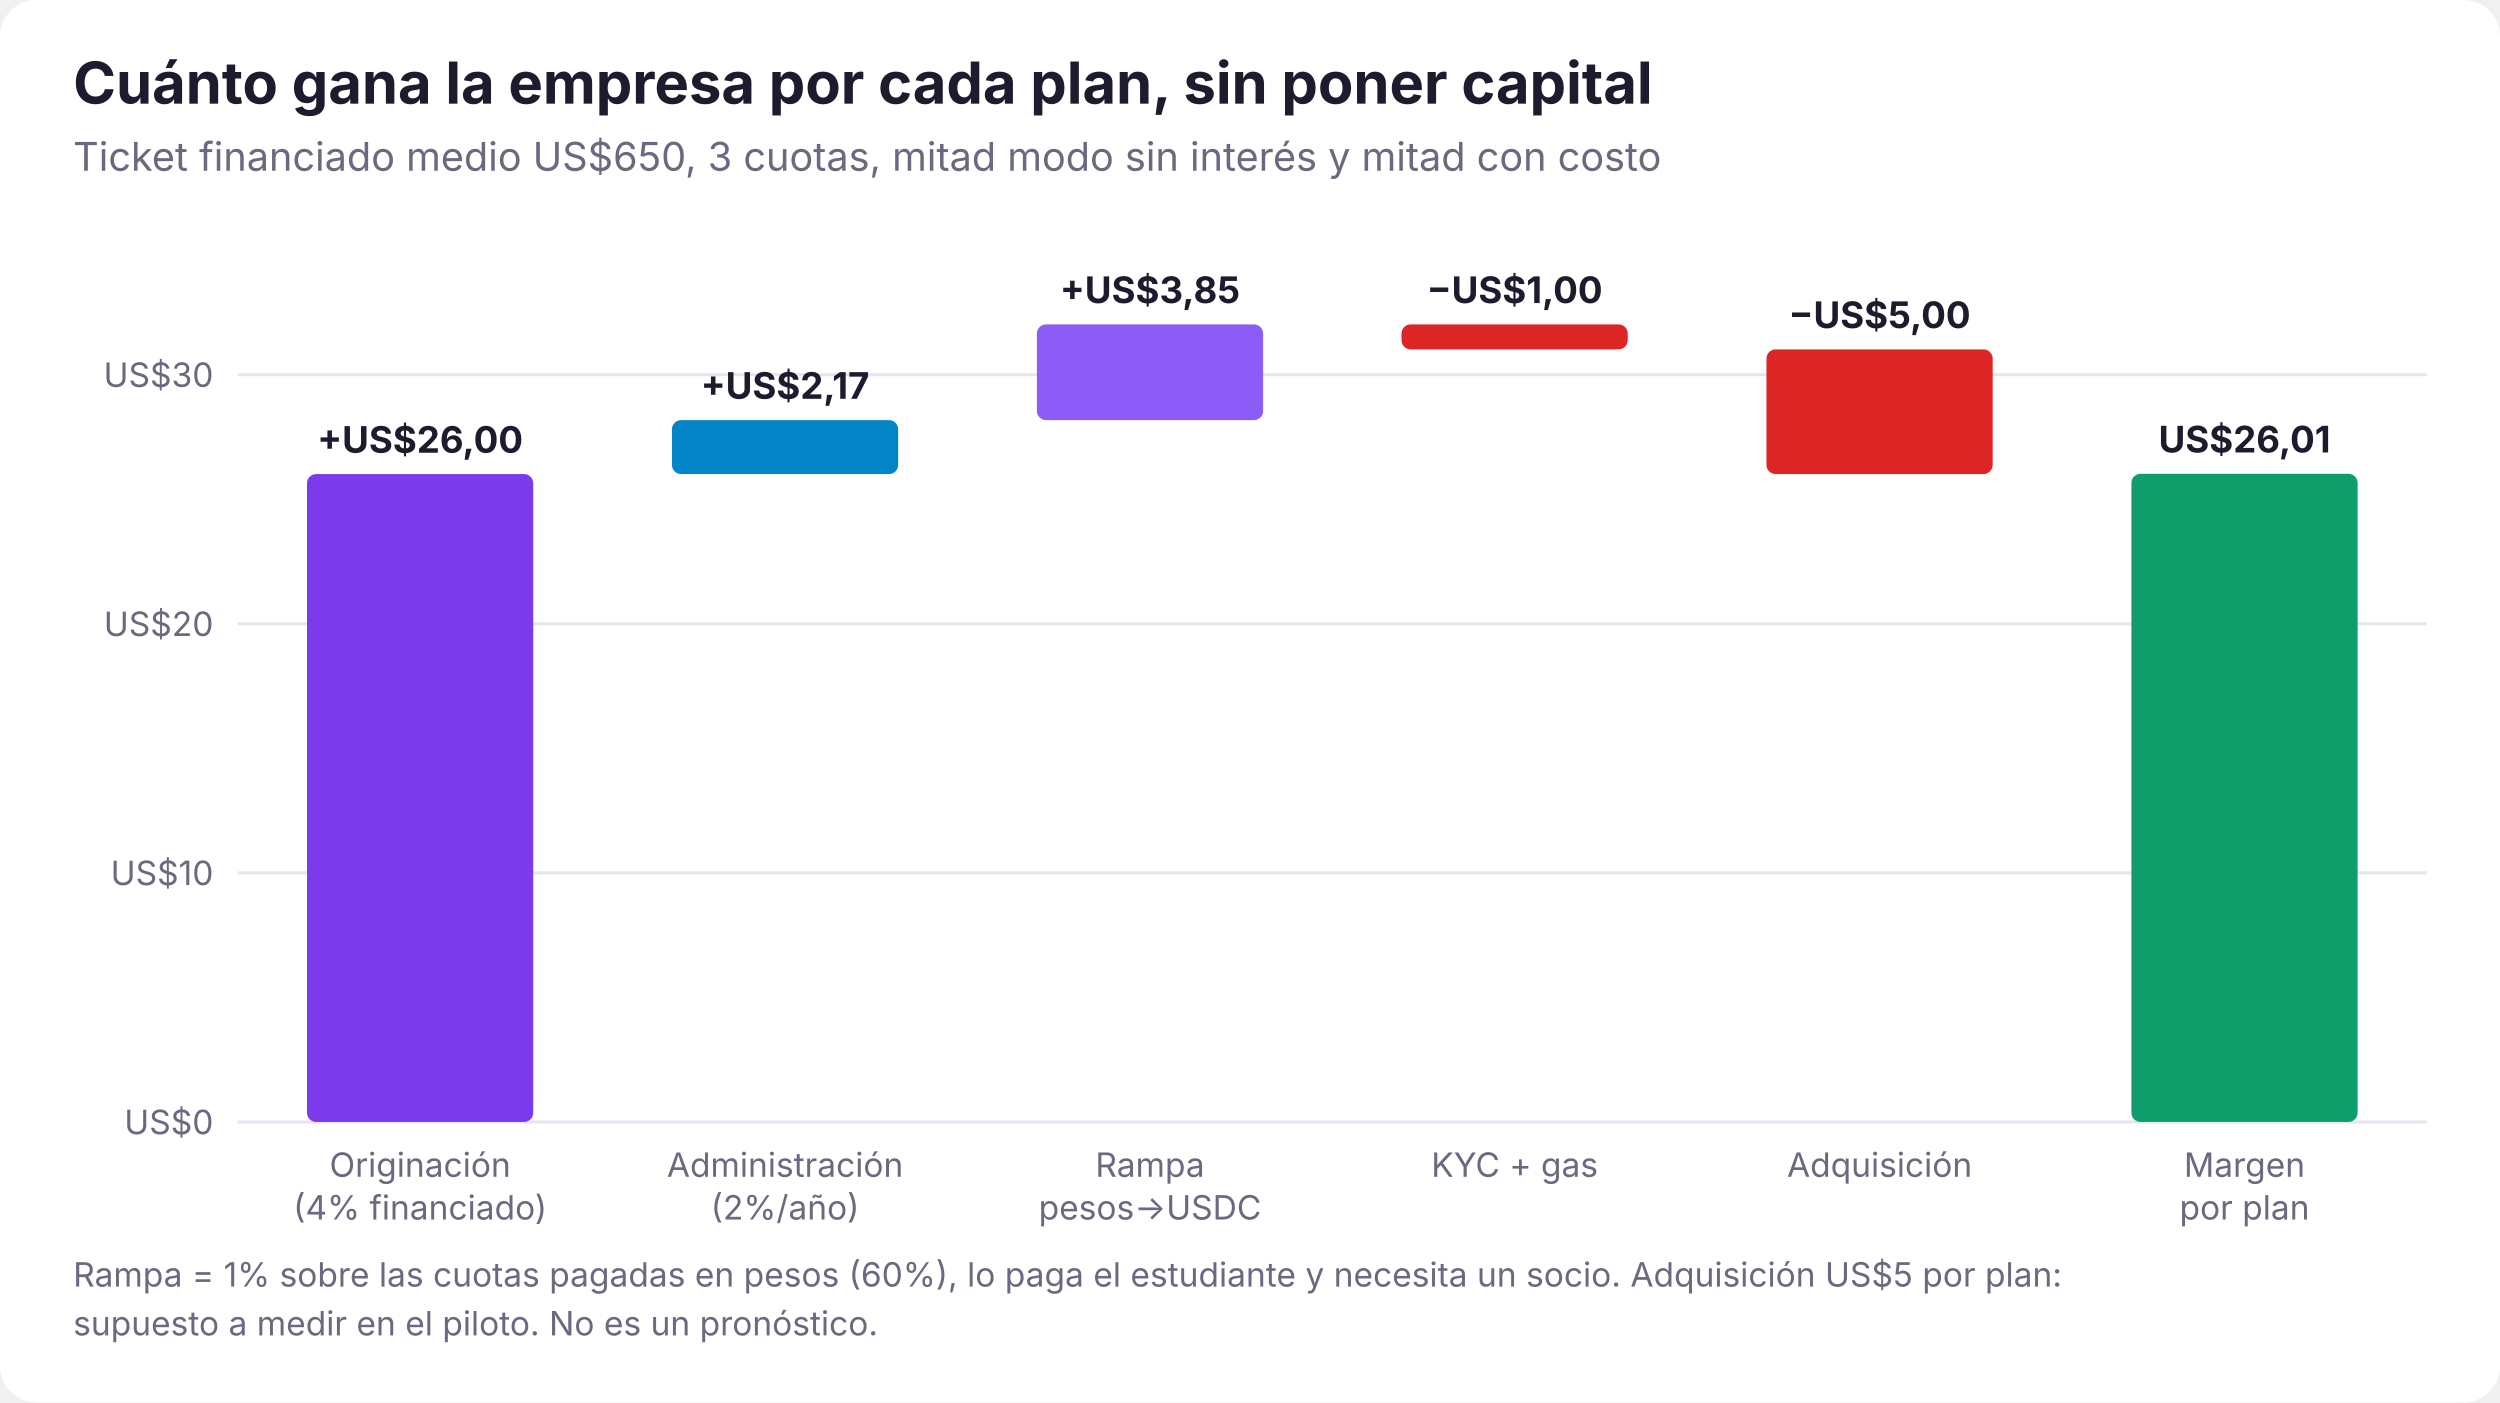
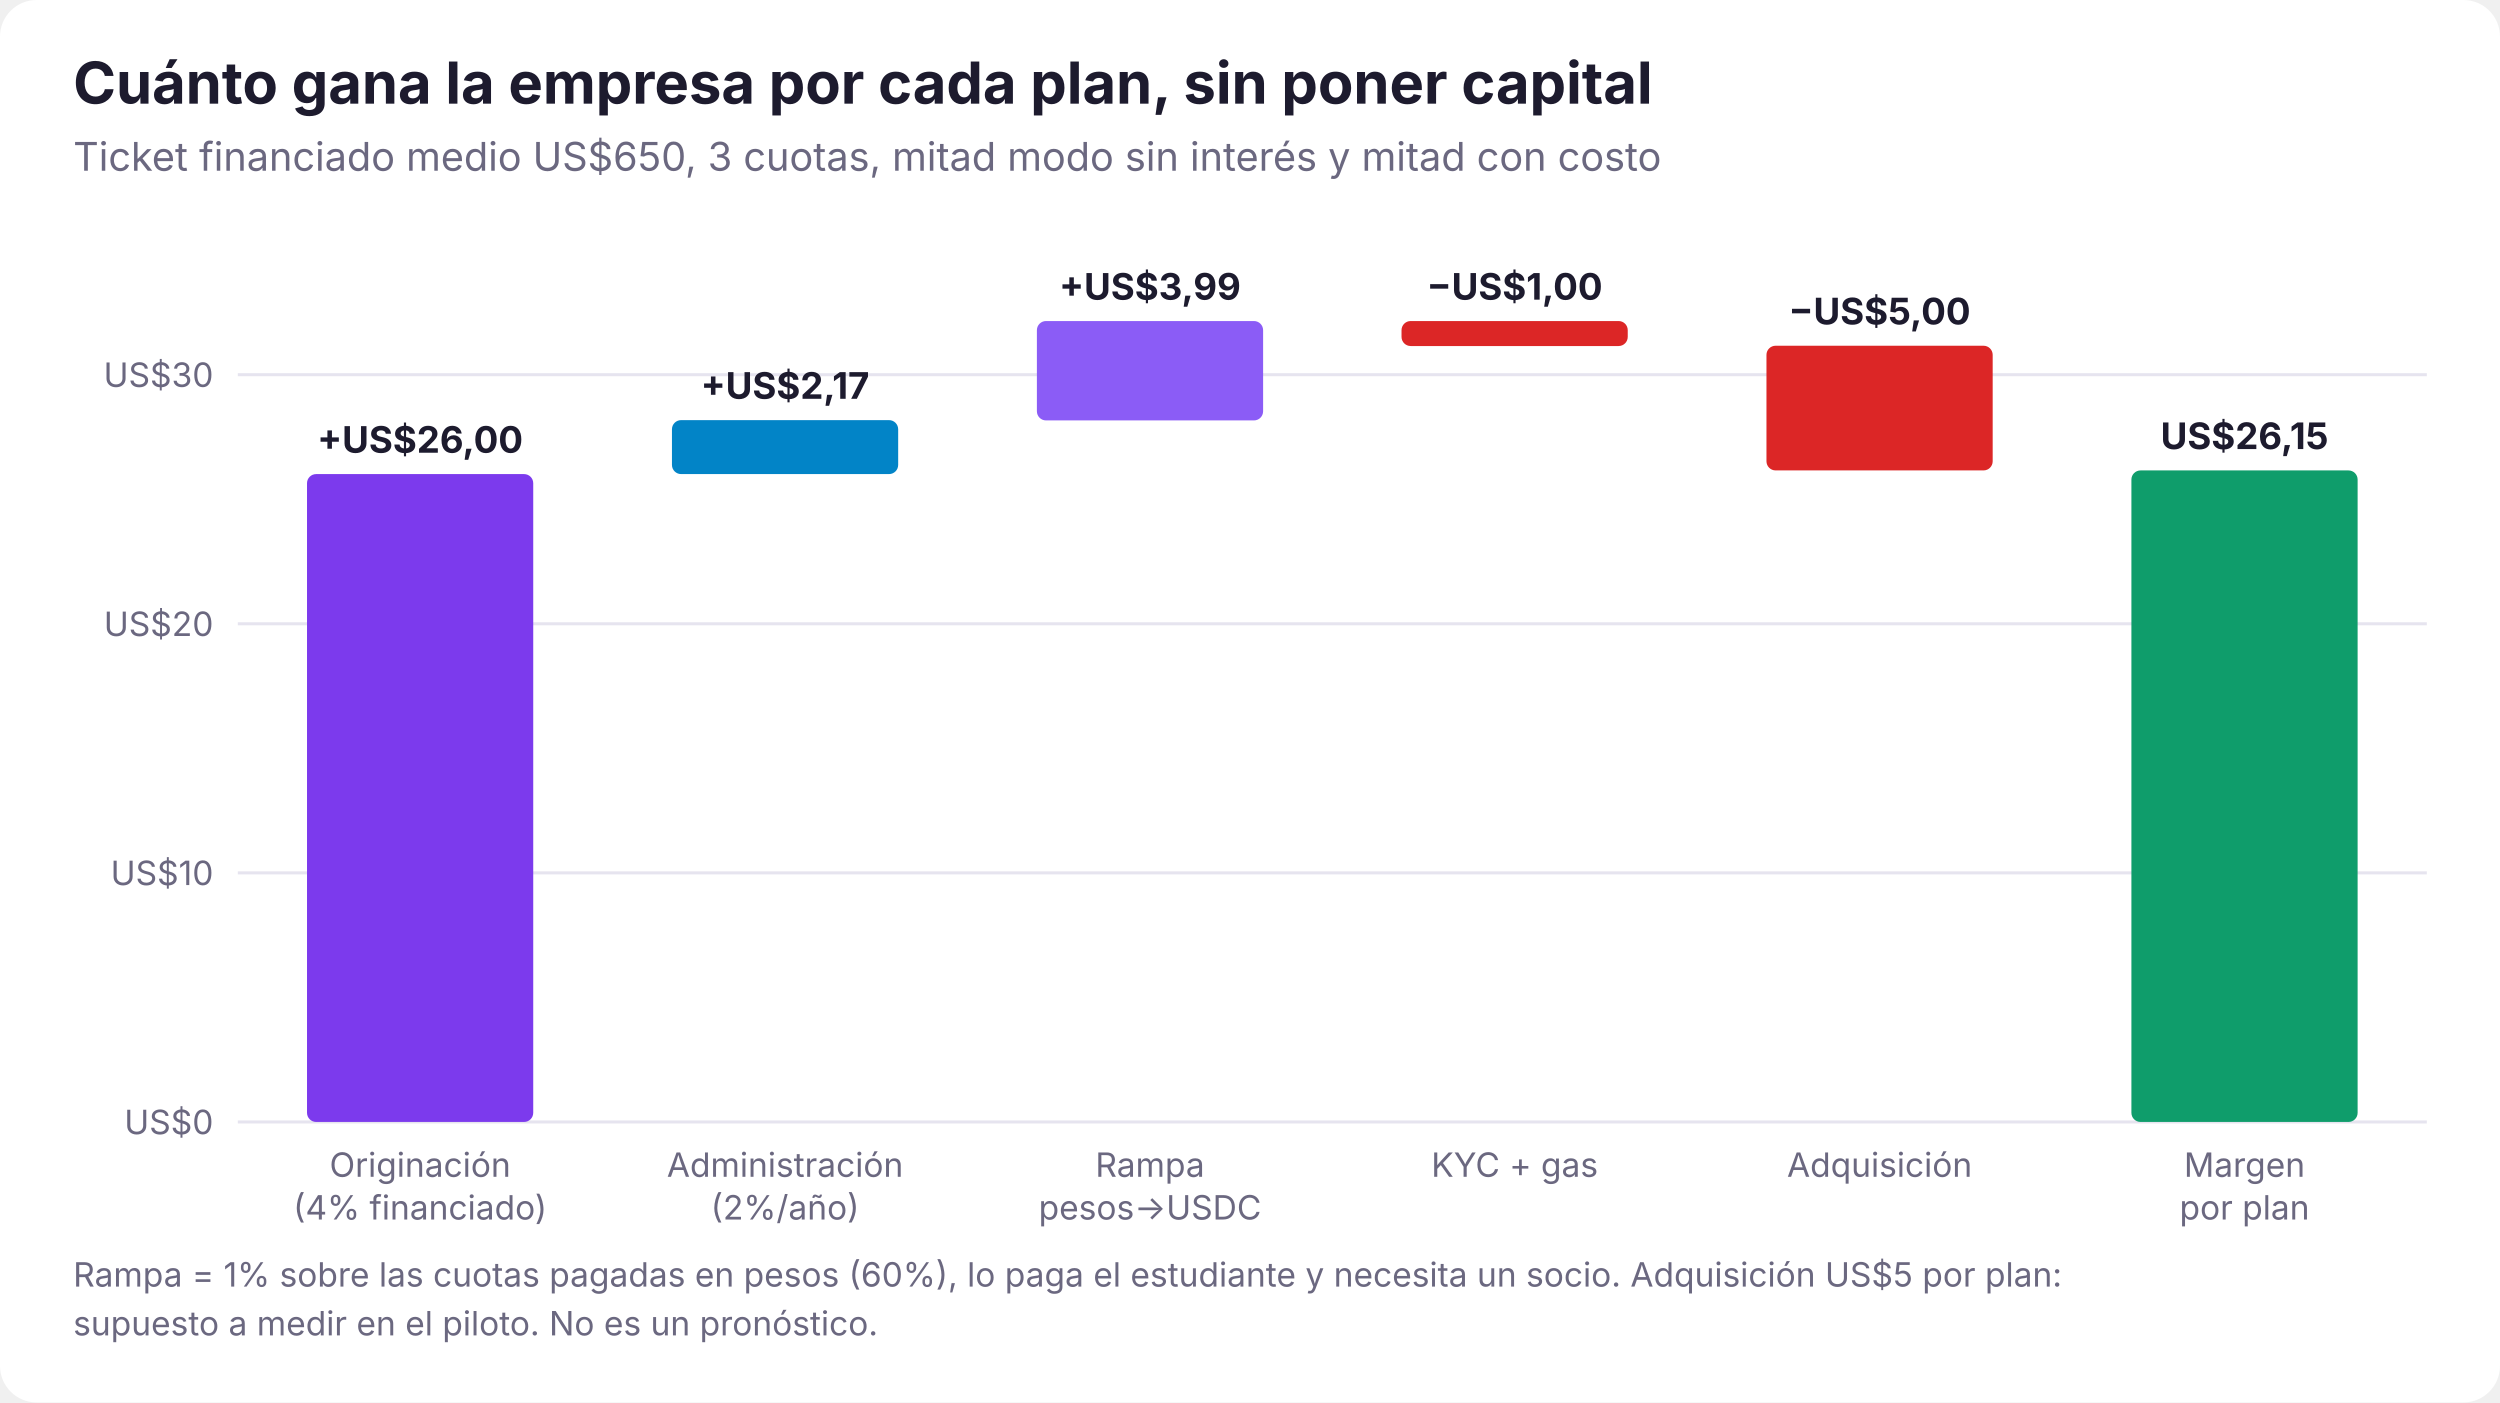
<svg xmlns="http://www.w3.org/2000/svg" width="820" height="460" viewBox="0 0 820 460" font-family="Inter, -apple-system, 'Segoe UI', Helvetica, Arial, sans-serif">
  <rect width="820" height="460" fill="#ffffff" rx="12" />
  <text x="24.0" y="34.0" font-size="19" fill="#1d1b2e" text-anchor="start" font-weight="700">Cuánto gana la empresa por cada plan, sin poner capital</text>
  <text x="24.0" y="56.0" font-size="13" fill="#6b6880" text-anchor="start" font-weight="normal">Ticket financiado medio US$650, 3 cuotas, mitad modo sin interés y mitad con costo</text>
  <line x1="78" x2="796" y1="368.0" y2="368.0" stroke="#e6e4ef" />
  <text x="70.0" y="372.0" font-size="11" fill="#6b6880" text-anchor="end" font-weight="normal">US$0</text>
  <line x1="78" x2="796" y1="286.3" y2="286.3" stroke="#e6e4ef" />
  <text x="70.0" y="290.3" font-size="11" fill="#6b6880" text-anchor="end" font-weight="normal">US$10</text>
  <line x1="78" x2="796" y1="204.6" y2="204.6" stroke="#e6e4ef" />
  <text x="70.0" y="208.6" font-size="11" fill="#6b6880" text-anchor="end" font-weight="normal">US$20</text>
  <line x1="78" x2="796" y1="122.9" y2="122.9" stroke="#e6e4ef" />
  <text x="70.0" y="126.9" font-size="11" fill="#6b6880" text-anchor="end" font-weight="normal">US$30</text>
  <rect x="100.7" y="155.5" width="74.2" height="212.5" rx="3" fill="#7c3aed" />
  <text x="137.8" y="148.5" font-size="12" fill="#1d1b2e" text-anchor="middle" font-weight="700">+US$26,00</text>
  <text x="137.8" y="386.0" font-size="11" fill="#6b6880" text-anchor="middle" font-weight="normal">Originación</text>
  <text x="137.8" y="400.0" font-size="11" fill="#6b6880" text-anchor="middle" font-weight="normal">(4% financiado)</text>
  <rect x="220.4" y="137.8" width="74.2" height="17.7" rx="3" fill="#0284c7" />
  <text x="257.5" y="130.8" font-size="12" fill="#1d1b2e" text-anchor="middle" font-weight="700">+US$2,17</text>
  <text x="257.5" y="386.0" font-size="11" fill="#6b6880" text-anchor="middle" font-weight="normal">Administración</text>
  <text x="257.5" y="400.0" font-size="11" fill="#6b6880" text-anchor="middle" font-weight="normal">(2%/año)</text>
-   <rect x="340.1" y="106.4" width="74.2" height="31.4" rx="3" fill="#8b5cf6" />
-   <text x="377.2" y="99.4" font-size="12" fill="#1d1b2e" text-anchor="middle" font-weight="700">+US$3,85</text>
+   <rect x="340.1" y="105.3" width="74.2" height="32.6" rx="3" fill="#8b5cf6" />
+   <text x="377.2" y="98.3" font-size="12" fill="#1d1b2e" text-anchor="middle" font-weight="700">+US$3,99</text>
  <text x="377.2" y="386.0" font-size="11" fill="#6b6880" text-anchor="middle" font-weight="normal">Rampa</text>
  <text x="377.2" y="400.0" font-size="11" fill="#6b6880" text-anchor="middle" font-weight="normal">pesos→USDC</text>
-   <rect x="459.7" y="106.4" width="74.2" height="8.2" rx="3" fill="#dc2626" />
-   <text x="496.8" y="99.4" font-size="12" fill="#1d1b2e" text-anchor="middle" font-weight="700">−US$1,00</text>
+   <rect x="459.7" y="105.3" width="74.2" height="8.2" rx="3" fill="#dc2626" />
+   <text x="496.8" y="98.3" font-size="12" fill="#1d1b2e" text-anchor="middle" font-weight="700">−US$1,00</text>
  <text x="496.8" y="386.0" font-size="11" fill="#6b6880" text-anchor="middle" font-weight="normal">KYC + gas</text>
-   <rect x="579.4" y="114.6" width="74.2" height="40.9" rx="3" fill="#dc2626" />
-   <text x="616.5" y="107.6" font-size="12" fill="#1d1b2e" text-anchor="middle" font-weight="700">−US$5,00</text>
+   <rect x="579.4" y="113.4" width="74.2" height="40.9" rx="3" fill="#dc2626" />
+   <text x="616.5" y="106.4" font-size="12" fill="#1d1b2e" text-anchor="middle" font-weight="700">−US$5,00</text>
  <text x="616.5" y="386.0" font-size="11" fill="#6b6880" text-anchor="middle" font-weight="normal">Adquisición</text>
-   <rect x="699.1" y="155.4" width="74.2" height="212.6" rx="3" fill="#0f9d6b" />
-   <text x="736.2" y="148.4" font-size="12" fill="#1d1b2e" text-anchor="middle" font-weight="700">US$26,01</text>
+   <rect x="699.1" y="154.3" width="74.2" height="213.7" rx="3" fill="#0f9d6b" />
+   <text x="736.2" y="147.3" font-size="12" fill="#1d1b2e" text-anchor="middle" font-weight="700">US$26,15</text>
  <text x="736.2" y="386.0" font-size="11" fill="#6b6880" text-anchor="middle" font-weight="normal">Margen</text>
  <text x="736.2" y="400.0" font-size="11" fill="#6b6880" text-anchor="middle" font-weight="normal">por plan</text>
  <text x="24.0" y="422.0" font-size="11" fill="#6b6880" text-anchor="start" font-weight="normal">Rampa = 1% sobre las cuotas pagadas en pesos (60%), lo paga el estudiante y necesita un socio. Adquisición US$5 por plan:</text>
  <text x="24.0" y="438.0" font-size="11" fill="#6b6880" text-anchor="start" font-weight="normal">supuesto a medir en el piloto. No es un pronóstico.</text>
</svg>
